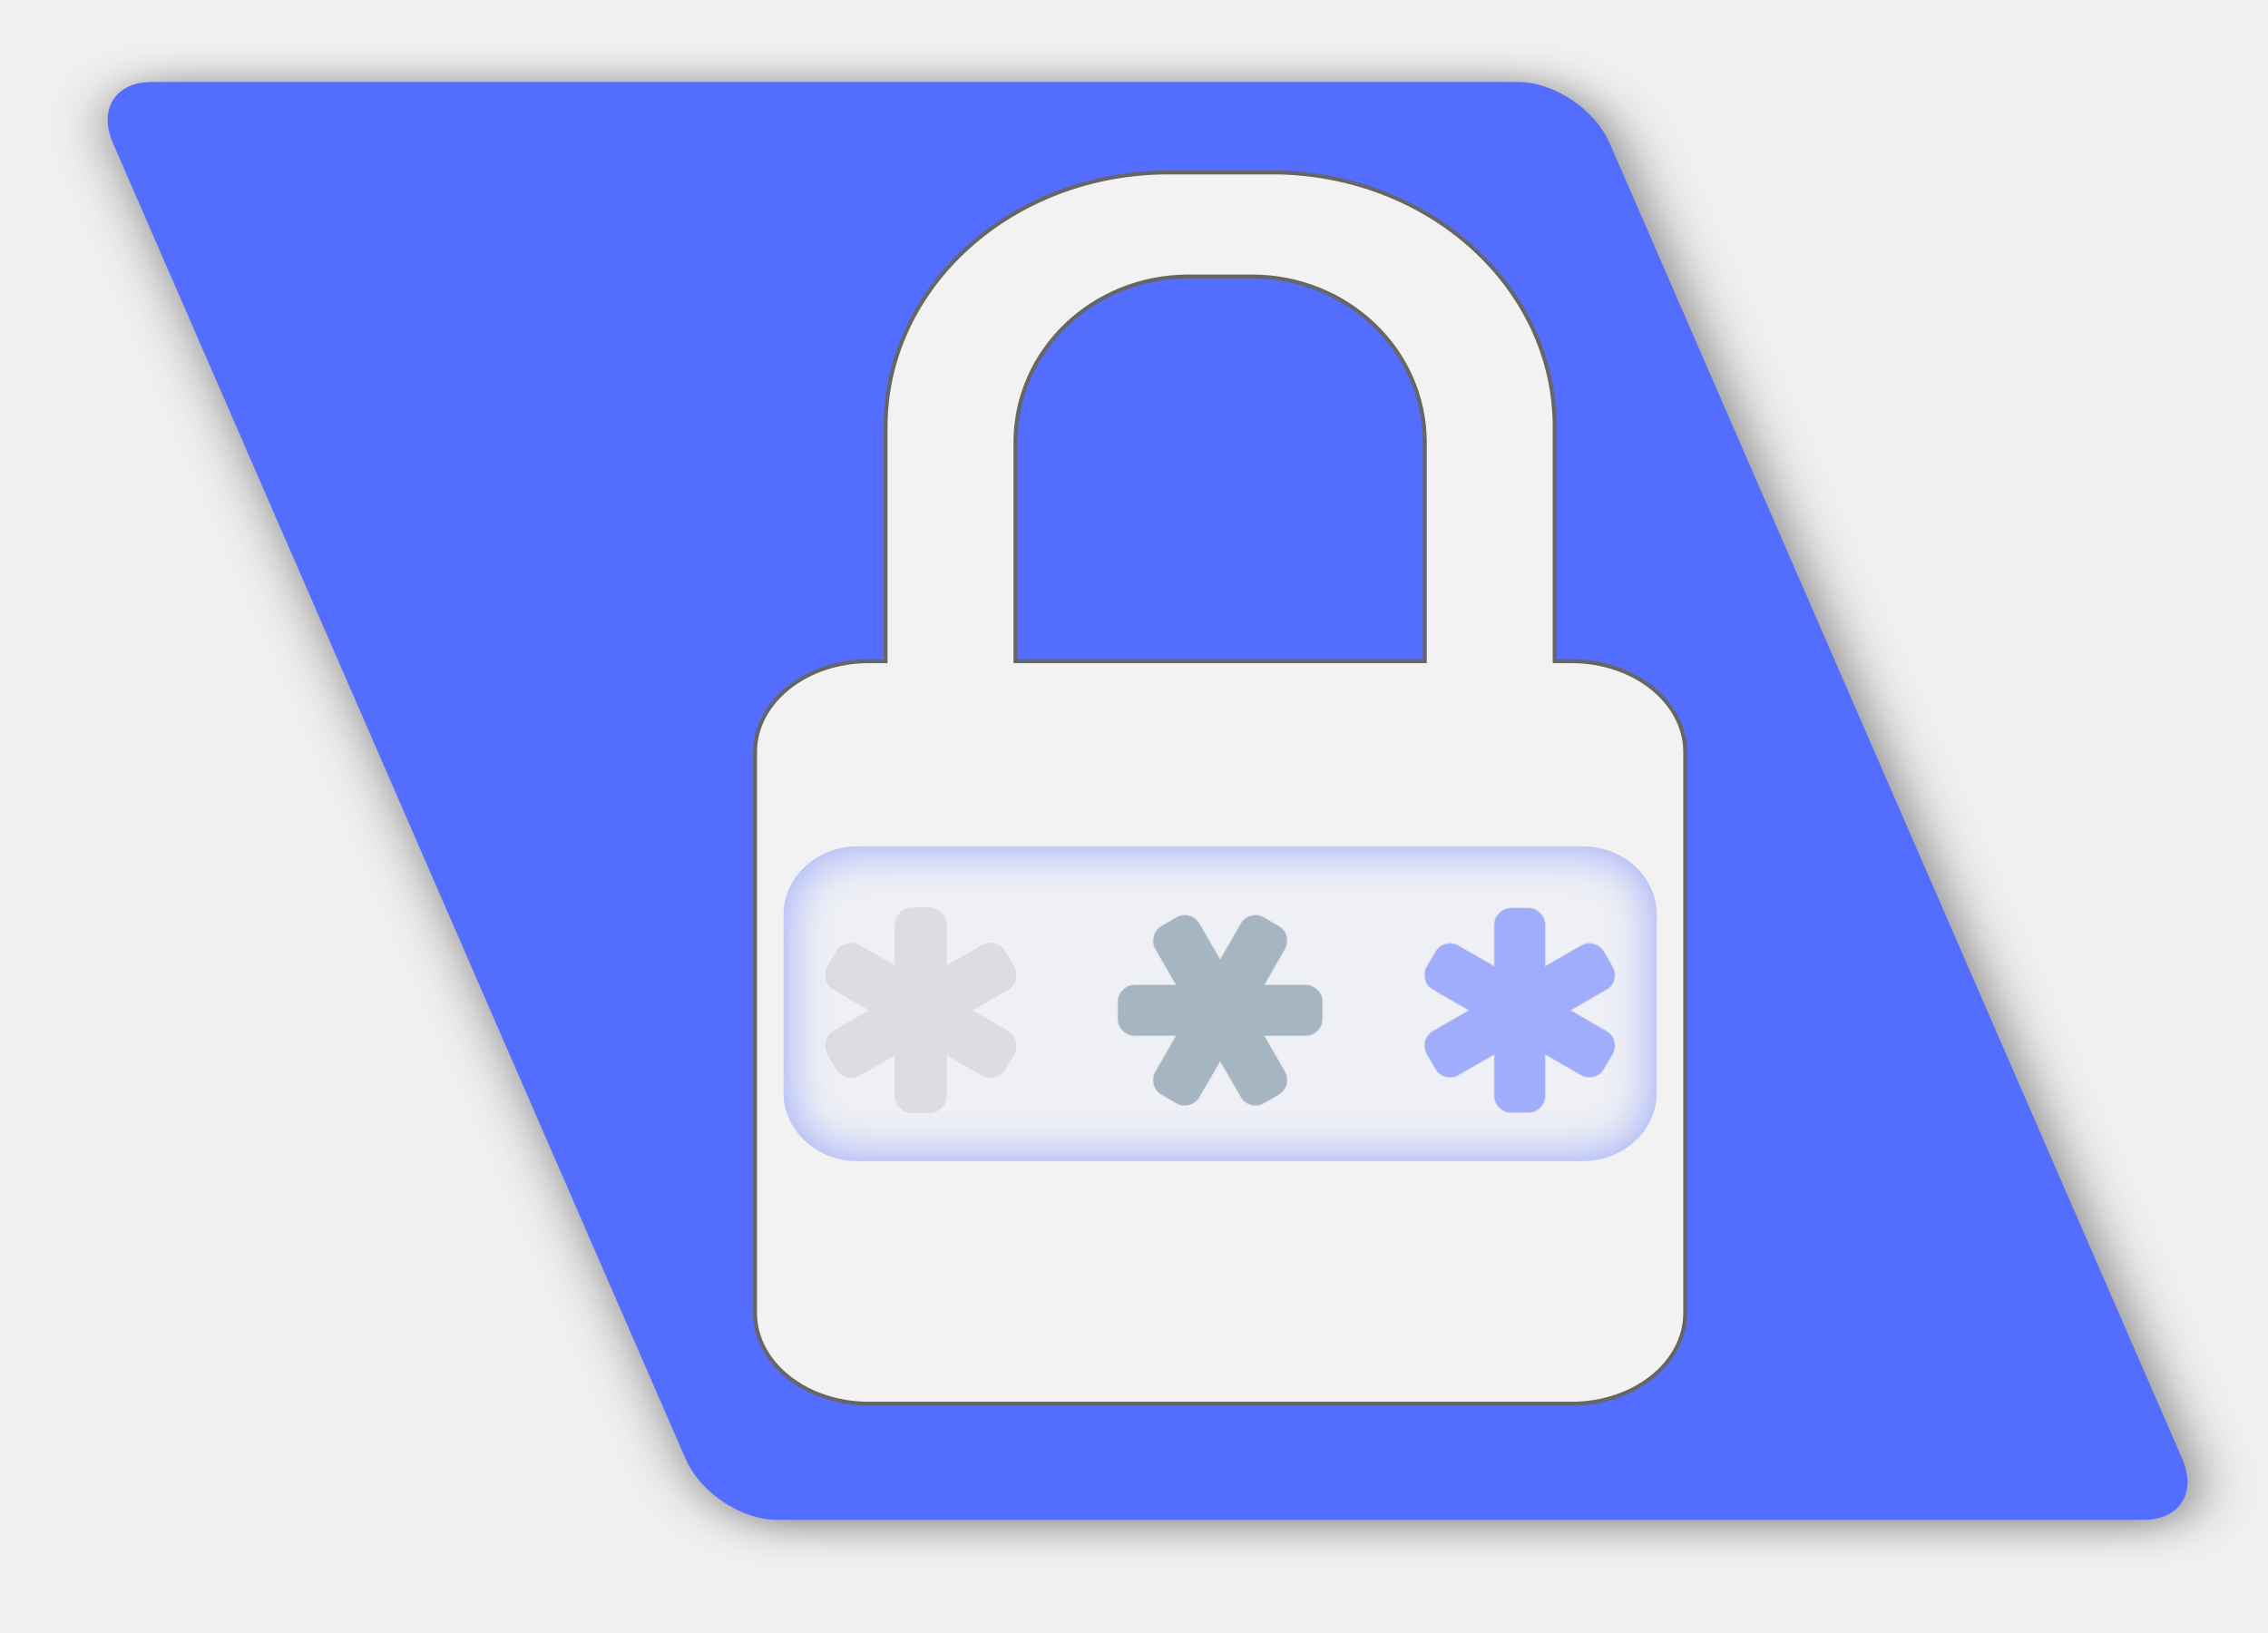
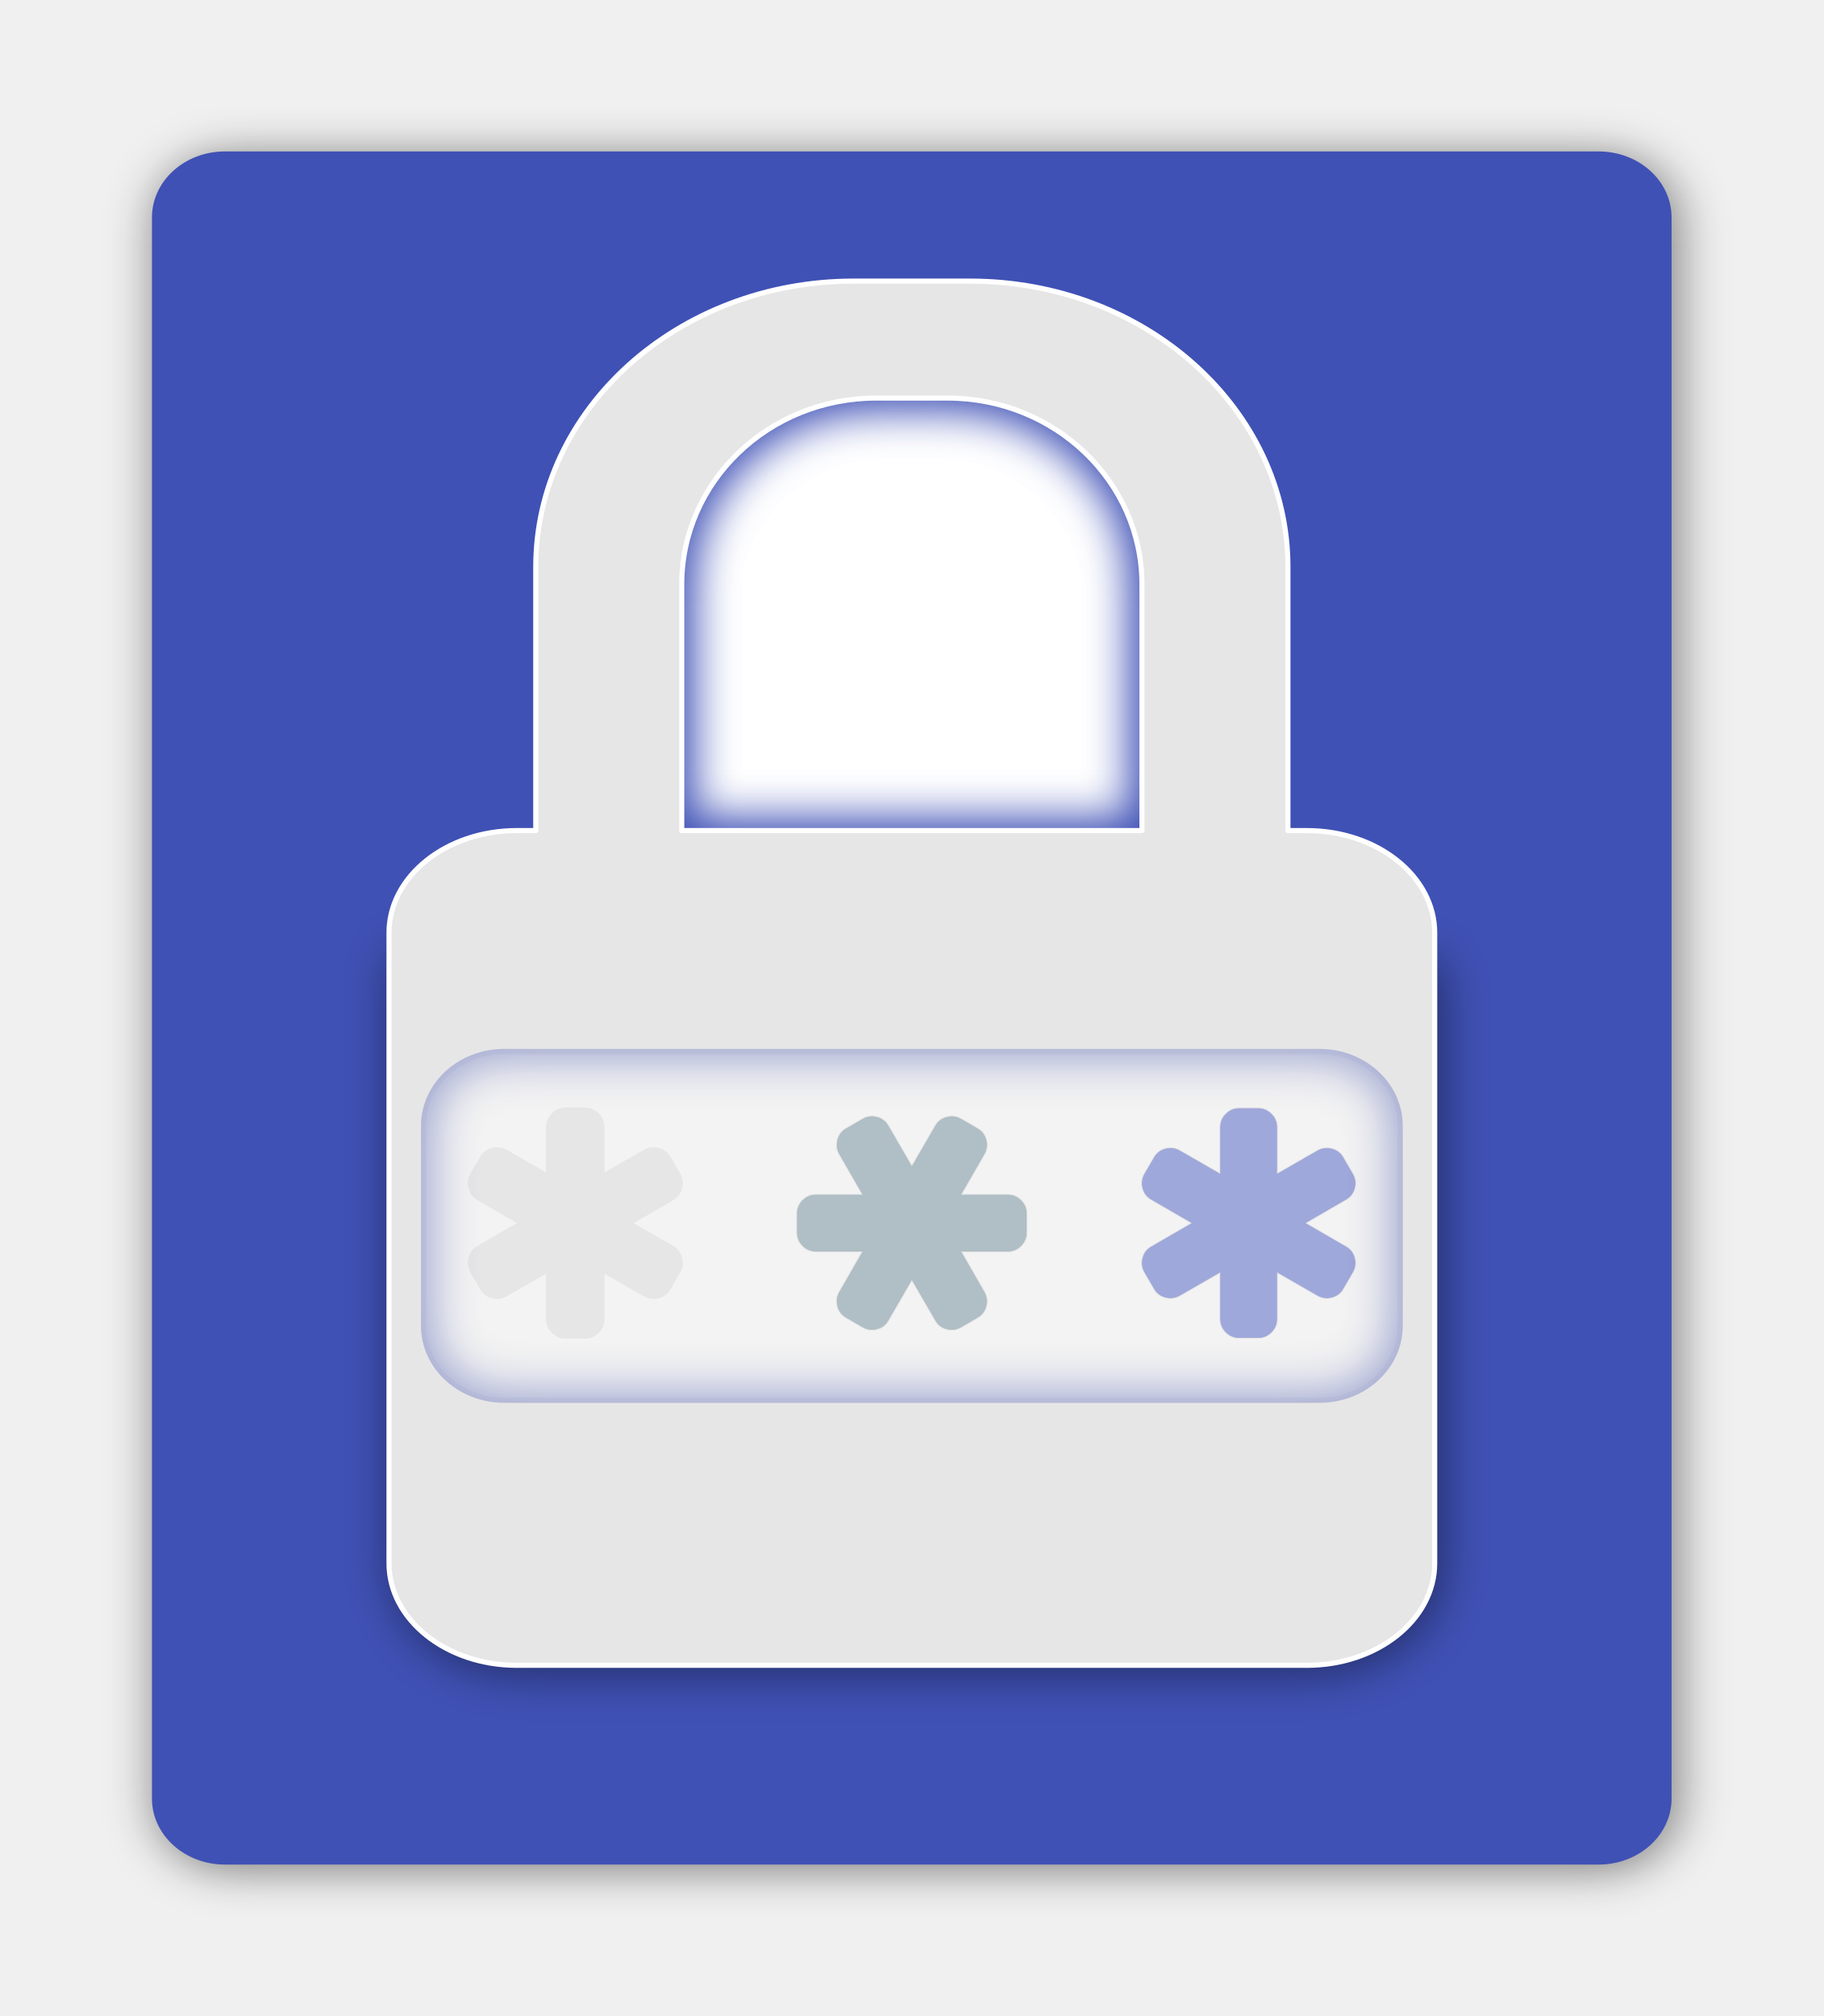
- <svg xmlns="http://www.w3.org/2000/svg" xmlns:ns1="http://www.openswatchbook.org/uri/2009/osb" width="500" height="360" id="svg2985" version="1.1">
+ <svg xmlns="http://www.w3.org/2000/svg" xmlns:ns1="http://www.openswatchbook.org/uri/2009/osb" width="357.6" height="395.325" id="svg2985" version="1.1">
  <defs id="defs2987">
    <linearGradient id="linearGradient3791">
      <stop style="stop-color:#607d8b;stop-opacity:1;" offset="0" id="stop3793" />
      <stop style="stop-color:#607d8b;stop-opacity:0;" offset="1" id="stop3795" />
    </linearGradient>
    <linearGradient id="linearGradient4467">
      <stop style="stop-color:#607d8b;stop-opacity:1;" offset="0" id="stop4469" />
      <stop style="stop-color:#607d8b;stop-opacity:0;" offset="1" id="stop4471" />
    </linearGradient>
    <linearGradient id="linearGradient3849">
      <stop style="stop-color:#cccccc;stop-opacity:1;" offset="0" id="stop3851" />
      <stop style="stop-color:#cccccc;stop-opacity:0;" offset="1" id="stop3853" />
    </linearGradient>
    <linearGradient id="linearGradient3841" ns1:paint="gradient">
      <stop style="stop-color:#607d8b;stop-opacity:1;" offset="0" id="stop3843" />
      <stop style="stop-color:#607d8b;stop-opacity:0;" offset="1" id="stop3845" />
    </linearGradient>
    <linearGradient id="linearGradient3825">
      <stop style="stop-color:#448aff;stop-opacity:1;" offset="0" id="stop3827" />
      <stop style="stop-color:#448aff;stop-opacity:0;" offset="1" id="stop3829" />
    </linearGradient>
    <filter id="filter4485" color-interpolation-filters="sRGB">
      <feFlood flood-opacity="0.5" flood-color="rgb(0,0,0)" result="flood" id="feFlood4487" />
      <feComposite in="flood" in2="SourceGraphic" operator="in" result="composite1" id="feComposite4489" />
      <feGaussianBlur stdDeviation="5" result="blur" id="feGaussianBlur4491" />
      <feOffset dx="1" dy="1" result="offset" id="feOffset4493" />
      <feComposite in="SourceGraphic" in2="offset" operator="over" result="composite2" id="feComposite4495" />
    </filter>
    <filter color-interpolation-filters="sRGB" id="filter4730">
      <feGaussianBlur stdDeviation="10" result="result8" id="feGaussianBlur4732" />
      <feOffset dx="4" dy="4" result="result11" id="feOffset4734" />
      <feComposite result="result6" in="SourceGraphic" operator="in" in2="result11" id="feComposite4736" />
      <feFlood result="result10" in="result6" flood-opacity="1" flood-color="rgb(63,81,181)" id="feFlood4738" />
      <feBlend mode="normal" in="result6" in2="result10" id="feBlend4740" />
      <feComposite result="result2" operator="in" in2="SourceGraphic" id="feComposite4742" />
    </filter>
    <filter id="filter3034" color-interpolation-filters="sRGB">
      <feFlood flood-opacity="0.751" flood-color="rgb(255,255,255)" result="flood" id="feFlood3036" />
      <feComposite in="flood" in2="SourceGraphic" operator="in" result="composite1" id="feComposite3038" />
      <feGaussianBlur stdDeviation="2" result="blur" id="feGaussianBlur3040" />
      <feOffset dx="2" dy="2" result="offset" id="feOffset3042" />
      <feComposite in="SourceGraphic" in2="offset" operator="over" result="composite2" id="feComposite3044" />
    </filter>
    <filter color-interpolation-filters="sRGB" id="filter3878">
      <feGaussianBlur stdDeviation="5" result="result8" id="feGaussianBlur3880" />
      <feComposite result="result6" in="SourceGraphic" operator="in" in2="result8" id="feComposite3882" />
      <feComposite operator="in" result="result11" in2="result6" id="feComposite3884" />
      <feFlood result="result10" in="result11" flood-opacity="0.75" flood-color="rgb(83,109,254)" id="feFlood3886" />
      <feBlend mode="screen" in="result11" in2="result10" result="result12" id="feBlend3888" />
      <feComposite result="result2" operator="in" in2="SourceGraphic" in="result12" id="feComposite3890" />
    </filter>
    <filter id="filter4485-6" color-interpolation-filters="sRGB">
      <feFlood flood-opacity="0.5" flood-color="rgb(0,0,0)" result="flood" id="feFlood4487-7" />
      <feComposite in="flood" in2="SourceGraphic" operator="in" result="composite1" id="feComposite4489-1" />
      <feGaussianBlur stdDeviation="5" result="blur" id="feGaussianBlur4491-2" />
      <feOffset dx="1" dy="1" result="offset" id="feOffset4493-3" />
      <feComposite in="SourceGraphic" in2="offset" operator="over" result="composite2" id="feComposite4495-1" />
    </filter>
+     <filter id="filter4485-7" color-interpolation-filters="sRGB">
+       <feFlood flood-opacity="0.5" flood-color="rgb(0,0,0)" result="flood" id="feFlood4487-0" />
+       <feComposite in="flood" in2="SourceGraphic" operator="in" result="composite1" id="feComposite4489-8" />
+       <feGaussianBlur stdDeviation="5" result="blur" id="feGaussianBlur4491-1" />
+       <feOffset dx="1" dy="1" result="offset" id="feOffset4493-0" />
+       <feComposite in="SourceGraphic" in2="offset" operator="over" result="composite2" id="feComposite4495-2" />
+     </filter>
+     <filter color-interpolation-filters="sRGB" id="filter3878-4">
+       <feGaussianBlur stdDeviation="5" result="result8" id="feGaussianBlur3880-0" />
+       <feComposite result="result6" in="SourceGraphic" operator="in" in2="result8" id="feComposite3882-3" />
+       <feComposite operator="in" result="result11" in2="result6" id="feComposite3884-4" />
+       <feFlood result="result10" in="result11" flood-opacity="0.75" flood-color="rgb(63,81,181)" id="feFlood3886-9" />
+       <feBlend mode="screen" in="result11" in2="result10" result="result12" id="feBlend3888-4" />
+       <feComposite result="result2" operator="in" in2="SourceGraphic" in="result12" id="feComposite3890-7" />
+     </filter>
+     <filter color-interpolation-filters="sRGB" id="filter3878-0">
+       <feGaussianBlur stdDeviation="5" result="result8" id="feGaussianBlur3880-7" />
+       <feComposite result="result6" in="SourceGraphic" operator="in" in2="result8" id="feComposite3882-6" />
+       <feComposite operator="in" result="result11" in2="result6" id="feComposite3884-1" />
+       <feFlood result="result10" in="result11" flood-opacity="0.75" flood-color="rgb(63,81,181)" id="feFlood3886-2" />
+       <feBlend mode="screen" in="result11" in2="result10" result="result12" id="feBlend3888-5" />
+       <feComposite result="result2" operator="in" in2="SourceGraphic" in="result12" id="feComposite3890-70" />
+     </filter>
+     <filter color-interpolation-filters="sRGB" id="filter3913">
+       <feGaussianBlur stdDeviation="5" result="result8" id="feGaussianBlur3915" />
+       <feComposite result="result6" in="SourceGraphic" operator="in" in2="result8" id="feComposite3917" />
+       <feComposite operator="in" result="result11" in2="result6" id="feComposite3919" />
+       <feFlood result="result10" in="result11" flood-opacity="0.75" flood-color="rgb(63,81,181)" id="feFlood3921" />
+       <feBlend mode="screen" in="result11" in2="result10" result="result12" id="feBlend3923" />
+       <feComposite result="result2" operator="in" in2="SourceGraphic" in="result12" id="feComposite3925" />
+     </filter>
+     <filter id="filter4485-0" color-interpolation-filters="sRGB">
+       <feFlood flood-opacity="0.5" flood-color="rgb(0,0,0)" result="flood" id="feFlood4487-1" />
+       <feComposite in="flood" in2="SourceGraphic" operator="in" result="composite1" id="feComposite4489-7" />
+       <feGaussianBlur stdDeviation="5" result="blur" id="feGaussianBlur4491-9" />
+       <feOffset dx="1" dy="1" result="offset" id="feOffset4493-06" />
+       <feComposite in="SourceGraphic" in2="offset" operator="over" result="composite2" id="feComposite4495-8" />
+     </filter>
  </defs>
-   <g id="layer2" transform="translate(-90.697,-68.26595)">
-     <rect style="fill:#536dfe;fill-opacity:1;fill-rule:evenodd;stroke:none;filter:url(#filter4485-6)" id="rect4164-1" width="346" height="354.045" x="143.165" y="63.008" rx="15" ry="15" transform="matrix(0.9536198,0,0.3896466,0.8952752,-51.3371,29.94)" />
+   <g id="layer2" transform="translate(-161.897,-50.60332)">
    <text xml:space="preserve" style="font-size:12px;font-style:normal;font-weight:normal;line-height:125%;letter-spacing:0px;word-spacing:0px;fill:#000000;fill-opacity:1;stroke:none;font-family:Register" x="192.5" y="396.5" id="text5251">
      <tspan id="tspan5253" x="192.5" y="396.5" />
    </text>
    <g id="g3081" transform="translate(-20,6)">
-       <g transform="matrix(0.8779626,0,0,0.8519073,277.1687,100.2788)" id="g4160" style="fill:#f2f2f2;stroke:#666666;overflow:visible">
-         <path id="path4152" transform="matrix(1.139001,0,0,1.173837,-247.7127,-122.4063)" d="m 308.594,104.281 c -34.427,0 -62.344,25.105 -62.344,56.062 l 0,51.688 -3.719,0 c -13.84,0 -25.062,8.983 -25.062,20.031 l 0,123.656 c 0,11.048 11.222,20 25.062,20 l 154.938,0 c 13.84,0 25.062,-8.952 25.062,-20 l 0,-123.656 c 0,-11.048 -11.222,-20.031 -25.062,-20.031 l -3.719,0 0,-51.688 c 0,-30.957 -27.918,-56.062 -62.344,-56.062 l -22.812,0 z m 4.406,22.938 14,0 c 21.065,0 38.125,16.365 38.125,36.562 l 0,48.25 -90.25,0 0,-48.25 c 0,-20.198 17.06,-36.562 38.125,-36.562 z" style="fill:#f2f2f2;stroke:#666666;stroke-width:0.865" />
-       </g>
-       <path style="fill:#cccccc;fill-opacity:1;stroke:#cccccc;stroke-width:0.144;stroke-miterlimit:4;stroke-dasharray:none" id="path3041" d="m 294.563,280.469 q -1.353,-0.765 -1.75,-2.28 -0.397,-1.515 0.368,-2.868 l 1.883,-3.236 q 0.765,-1.353 2.28,-1.75 1.515,-0.397 2.868,0.368 l 7.826,4.501 0,-9.032 q 0,-1.53 1.118,-2.648 1.118,-1.118 2.648,-1.118 l 3.766,0 q 1.53,0 2.648,1.118 1.118,1.118 1.118,2.648 l 0,9.032 7.826,-4.501 q 1.353,-0.765 2.868,-0.368 1.515,0.397 2.28,1.75 l 1.883,3.236 q 0.765,1.353 0.368,2.868 -0.397,1.515 -1.75,2.28 L 324.984,285 l 7.826,4.531 q 1.353,0.765 1.75,2.28 0.397,1.515 -0.368,2.868 l -1.883,3.236 q -0.765,1.353 -2.28,1.75 -1.515,0.397 -2.868,-0.368 l -7.826,-4.501 0,9.032 q 0,1.53 -1.118,2.648 -1.118,1.118 -2.648,1.118 l -3.766,0 q -1.53,0 -2.648,-1.118 -1.118,-1.118 -1.118,-2.648 l 0,-9.032 -7.826,4.501 q -1.353,0.765 -2.868,0.368 -1.515,-0.397 -2.28,-1.75 l -1.883,-3.236 q -0.765,-1.353 -0.368,-2.868 0.397,-1.515 1.75,-2.28 L 302.389,285 z" />
-       <path style="fill:#607d8b;fill-opacity:1;stroke:#cccccc;stroke-width:0.144;stroke-miterlimit:4;stroke-dasharray:none" id="path3041-6" d="m 375.156,304.123 q -0.765,1.353 -2.28,1.75 -1.515,0.397 -2.868,-0.368 l -3.236,-1.883 q -1.353,-0.765 -1.75,-2.28 -0.397,-1.515 0.368,-2.868 l 4.501,-7.826 -9.032,0 q -1.53,0 -2.648,-1.118 -1.118,-1.118 -1.118,-2.648 l 0,-3.766 q 0,-1.53 1.118,-2.648 1.118,-1.118 2.648,-1.118 l 9.032,0 -4.501,-7.826 q -0.765,-1.353 -0.368,-2.868 0.397,-1.515 1.75,-2.28 l 3.236,-1.883 q 1.353,-0.765 2.868,-0.368 1.515,0.397 2.28,1.75 l 4.531,7.826 4.531,-7.826 q 0.765,-1.353 2.28,-1.75 1.515,-0.397 2.868,0.368 l 3.236,1.883 q 1.353,0.765 1.75,2.28 0.397,1.515 -0.368,2.868 l -4.501,7.826 9.032,0 q 1.53,0 2.648,1.118 1.118,1.118 1.118,2.648 l 0,3.766 q 0,1.53 -1.118,2.648 -1.118,1.118 -2.648,1.118 l -9.032,0 4.501,7.826 q 0.765,1.353 0.368,2.868 -0.397,1.515 -1.75,2.28 l -3.236,1.883 q -1.353,0.765 -2.868,0.368 -1.515,-0.397 -2.28,-1.75 l -4.531,-7.826 z" />
-       <path style="fill:#536dfe;fill-opacity:1;stroke:#cccccc;stroke-width:0.144;stroke-miterlimit:4;stroke-dasharray:none" id="path3041-1" d="m 426.61,280.469 q -1.353,-0.765 -1.75,-2.28 -0.397,-1.515 0.368,-2.868 l 1.883,-3.236 q 0.765,-1.353 2.28,-1.75 1.515,-0.397 2.868,0.368 l 7.826,4.501 0,-9.032 q 0,-1.53 1.118,-2.648 1.118,-1.118 2.648,-1.118 l 3.766,0 q 1.53,0 2.648,1.118 1.118,1.118 1.118,2.648 l 0,9.032 7.826,-4.501 q 1.353,-0.765 2.868,-0.368 1.515,0.397 2.28,1.75 l 1.883,3.236 q 0.765,1.353 0.368,2.868 -0.397,1.515 -1.75,2.28 L 457.031,285 l 7.826,4.531 q 1.353,0.765 1.75,2.28 0.397,1.515 -0.368,2.868 l -1.883,3.236 q -0.765,1.353 -2.28,1.75 -1.515,0.397 -2.868,-0.368 l -7.826,-4.501 0,9.032 q 0,1.53 -1.118,2.648 -1.118,1.118 -2.648,1.118 l -3.766,0 q -1.53,0 -2.648,-1.118 -1.118,-1.118 -1.118,-2.648 l 0,-9.032 -7.826,4.501 q -1.353,0.765 -2.868,0.368 -1.515,-0.397 -2.28,-1.75 l -1.883,-3.236 q -0.765,-1.353 -0.368,-2.868 0.397,-1.515 1.75,-2.28 L 434.436,285 z" />
      <text xml:space="preserve" style="font-size:40px;font-style:normal;font-weight:normal;line-height:125%;letter-spacing:0px;word-spacing:0px;fill:#000000;fill-opacity:1;stroke:none;font-family:Sans" x="245.186" y="396.5" id="text5247">
        <tspan id="tspan5249" x="245.186" y="396.5" />
      </text>
-       <rect ry="14.577" rx="15.806" y="249.356" x="283.944" height="68.372" width="191.495" id="rect3044" style="opacity:0.5;fill:#e6e6e6;fill-opacity:1;fill-rule:evenodd;stroke:#cccccc;stroke-width:1.012;stroke-linecap:round;stroke-linejoin:round;stroke-miterlimit:4;stroke-dasharray:none;stroke-dashoffset:0;stroke-opacity:1;filter:url(#filter3878)" />
+     </g>
+     <rect style="fill:#3f51b5;fill-opacity:1;fill-rule:evenodd;stroke:none;filter:url(#filter4485-6)" id="rect3079" width="298" height="380" x="208.697" y="69.266" rx="14.304" ry="14.646" transform="matrix(1,0,0,0.8840284,-17,19.06749)" />
+     <g id="g3908" transform="translate(20,3.000001)">
+       <path id="path3860" d="m 423.228,235.054 -183.938,0 c -8.271,0 -15.967,-0.985 -21.125,-2.5 l 0,121.594 c 0,11.048 11.222,20 25.062,20 l 154.938,0 c 13.84,0 25.062,-8.952 25.062,-20 l 0,-119.094 z" style="fill:#3f51b5;fill-opacity:1;fill-rule:evenodd;stroke:none;filter:url(#filter4485-0)" />
+       <path id="rect4164" d="m 313.697,125.647 c -21.065,0 -38.125,16.365 -38.125,36.562 l 0,48.25 90.25,0 0,-48.25 c 0,-20.198 -17.06,-36.562 -38.125,-36.562 l -14,0 z" style="fill:#ffffff;fill-opacity:1;fill-rule:evenodd;stroke:none;filter:url(#filter3878-0)" />
+       <path style="fill:#e6e6e6;stroke:#ffffff;stroke-width:1;stroke-linejoin:round;stroke-miterlimit:4;stroke-opacity:1;stroke-dasharray:none" d="m 309.306,102.725 c -34.427,0 -62.344,25.105 -62.344,56.062 l 0,51.688 -3.719,0 c -13.84,0 -25.062,8.983 -25.062,20.031 l 0,123.656 c 0,11.048 11.222,20 25.062,20 l 154.938,0 c 13.84,0 25.062,-8.952 25.062,-20 l 0,-123.656 c 0,-11.048 -11.222,-20.031 -25.062,-20.031 l -3.719,0 0,-51.688 c 0,-30.957 -27.918,-56.062 -62.344,-56.062 l -22.812,0 z m 4.406,22.938 14,0 c 21.065,0 38.125,16.365 38.125,36.562 l 0,48.25 -90.25,0 0,-48.25 c 0,-20.198 17.06,-36.562 38.125,-36.562 z" id="path4152" />
+       <path style="fill:#cccccc;fill-opacity:1;stroke:#cccccc;stroke-width:0.144;stroke-miterlimit:4;stroke-dasharray:none" id="path3041" d="m 235.589,282.913 q -1.353,-0.765 -1.75,-2.28 -0.397,-1.515 0.368,-2.868 l 1.883,-3.236 q 0.765,-1.353 2.28,-1.75 1.515,-0.397 2.868,0.368 l 7.826,4.501 0,-9.032 q 0,-1.53 1.118,-2.648 1.118,-1.118 2.648,-1.118 l 3.766,0 q 1.53,0 2.648,1.118 1.118,1.118 1.118,2.648 l 0,9.032 7.826,-4.501 q 1.353,-0.765 2.868,-0.368 1.515,0.397 2.28,1.75 l 1.883,3.236 q 0.765,1.353 0.368,2.868 -0.397,1.515 -1.75,2.28 l -7.826,4.531 7.826,4.531 q 1.353,0.765 1.75,2.28 0.397,1.515 -0.368,2.868 l -1.883,3.236 q -0.765,1.353 -2.28,1.75 -1.515,0.397 -2.868,-0.368 l -7.826,-4.501 0,9.032 q 0,1.53 -1.118,2.648 -1.118,1.118 -2.648,1.118 l -3.766,0 q -1.53,0 -2.648,-1.118 -1.118,-1.118 -1.118,-2.648 l 0,-9.032 -7.826,4.501 q -1.353,0.765 -2.868,0.368 -1.515,-0.397 -2.28,-1.75 l -1.883,-3.236 q -0.765,-1.353 -0.368,-2.868 0.397,-1.515 1.75,-2.28 l 7.826,-4.531 z" />
+       <path style="fill:#607d8b;fill-opacity:1;stroke:#cccccc;stroke-width:0.144;stroke-miterlimit:4;stroke-dasharray:none" id="path3041-6" d="m 316.181,306.567 q -0.765,1.353 -2.28,1.75 -1.515,0.397 -2.868,-0.368 l -3.236,-1.883 q -1.353,-0.765 -1.75,-2.28 -0.397,-1.515 0.368,-2.868 l 4.501,-7.826 -9.032,0 q -1.53,0 -2.648,-1.118 -1.118,-1.118 -1.118,-2.648 l 0,-3.766 q 0,-1.53 1.118,-2.648 1.118,-1.118 2.648,-1.118 l 9.032,0 -4.501,-7.826 q -0.765,-1.353 -0.368,-2.868 0.397,-1.515 1.75,-2.28 l 3.236,-1.883 q 1.353,-0.765 2.868,-0.368 1.515,0.397 2.28,1.75 l 4.531,7.826 4.531,-7.826 q 0.765,-1.353 2.28,-1.75 1.515,-0.397 2.868,0.368 l 3.236,1.883 q 1.353,0.765 1.75,2.28 0.397,1.515 -0.368,2.868 l -4.501,7.826 9.032,0 q 1.53,0 2.648,1.118 1.118,1.118 1.118,2.648 l 0,3.766 q 0,1.53 -1.118,2.648 -1.118,1.118 -2.648,1.118 l -9.032,0 4.501,7.826 q 0.765,1.353 0.368,2.868 -0.397,1.515 -1.75,2.28 l -3.236,1.883 q -1.353,0.765 -2.868,0.368 -1.515,-0.397 -2.28,-1.75 l -4.531,-7.826 z" />
+       <path style="fill:#3f51b5;fill-opacity:1;stroke:#cccccc;stroke-width:0.144;stroke-miterlimit:4;stroke-dasharray:none" id="path3041-1" d="m 367.636,282.913 q -1.353,-0.765 -1.75,-2.28 -0.397,-1.515 0.368,-2.868 l 1.883,-3.236 q 0.765,-1.353 2.28,-1.75 1.515,-0.397 2.868,0.368 l 7.826,4.501 0,-9.032 q 0,-1.53 1.118,-2.648 1.118,-1.118 2.648,-1.118 l 3.766,0 q 1.53,0 2.648,1.118 1.118,1.118 1.118,2.648 l 0,9.032 7.826,-4.501 q 1.353,-0.765 2.868,-0.368 1.515,0.397 2.28,1.75 l 1.883,3.236 q 0.765,1.353 0.368,2.868 -0.397,1.515 -1.75,2.28 l -7.826,4.531 7.826,4.531 q 1.353,0.765 1.75,2.28 0.397,1.515 -0.368,2.868 l -1.883,3.236 q -0.765,1.353 -2.28,1.75 -1.515,0.397 -2.868,-0.368 l -7.826,-4.501 0,9.032 q 0,1.53 -1.118,2.648 -1.118,1.118 -2.648,1.118 l -3.766,0 q -1.53,0 -2.648,-1.118 -1.118,-1.118 -1.118,-2.648 l 0,-9.032 -7.826,4.501 q -1.353,0.765 -2.868,0.368 -1.515,-0.397 -2.28,-1.75 l -1.883,-3.236 q -0.765,-1.353 -0.368,-2.868 0.397,-1.515 1.75,-2.28 l 7.826,-4.531 z" />
+       <rect ry="14.577" rx="15.806" y="253.8" x="224.969" height="68.372" width="191.495" id="rect3044" style="opacity:0.5;fill:#ffffff;fill-opacity:1;fill-rule:evenodd;stroke:#cccccc;stroke-width:1.012;stroke-linecap:round;stroke-linejoin:round;stroke-miterlimit:4;stroke-opacity:1;stroke-dasharray:none;stroke-dashoffset:0;filter:url(#filter3878-0)" />
    </g>
  </g>
-   <g id="layer3" transform="translate(-90.697,-68.26595)" />
+   <g id="layer3" transform="translate(-161.897,-50.60332)" />
</svg>
